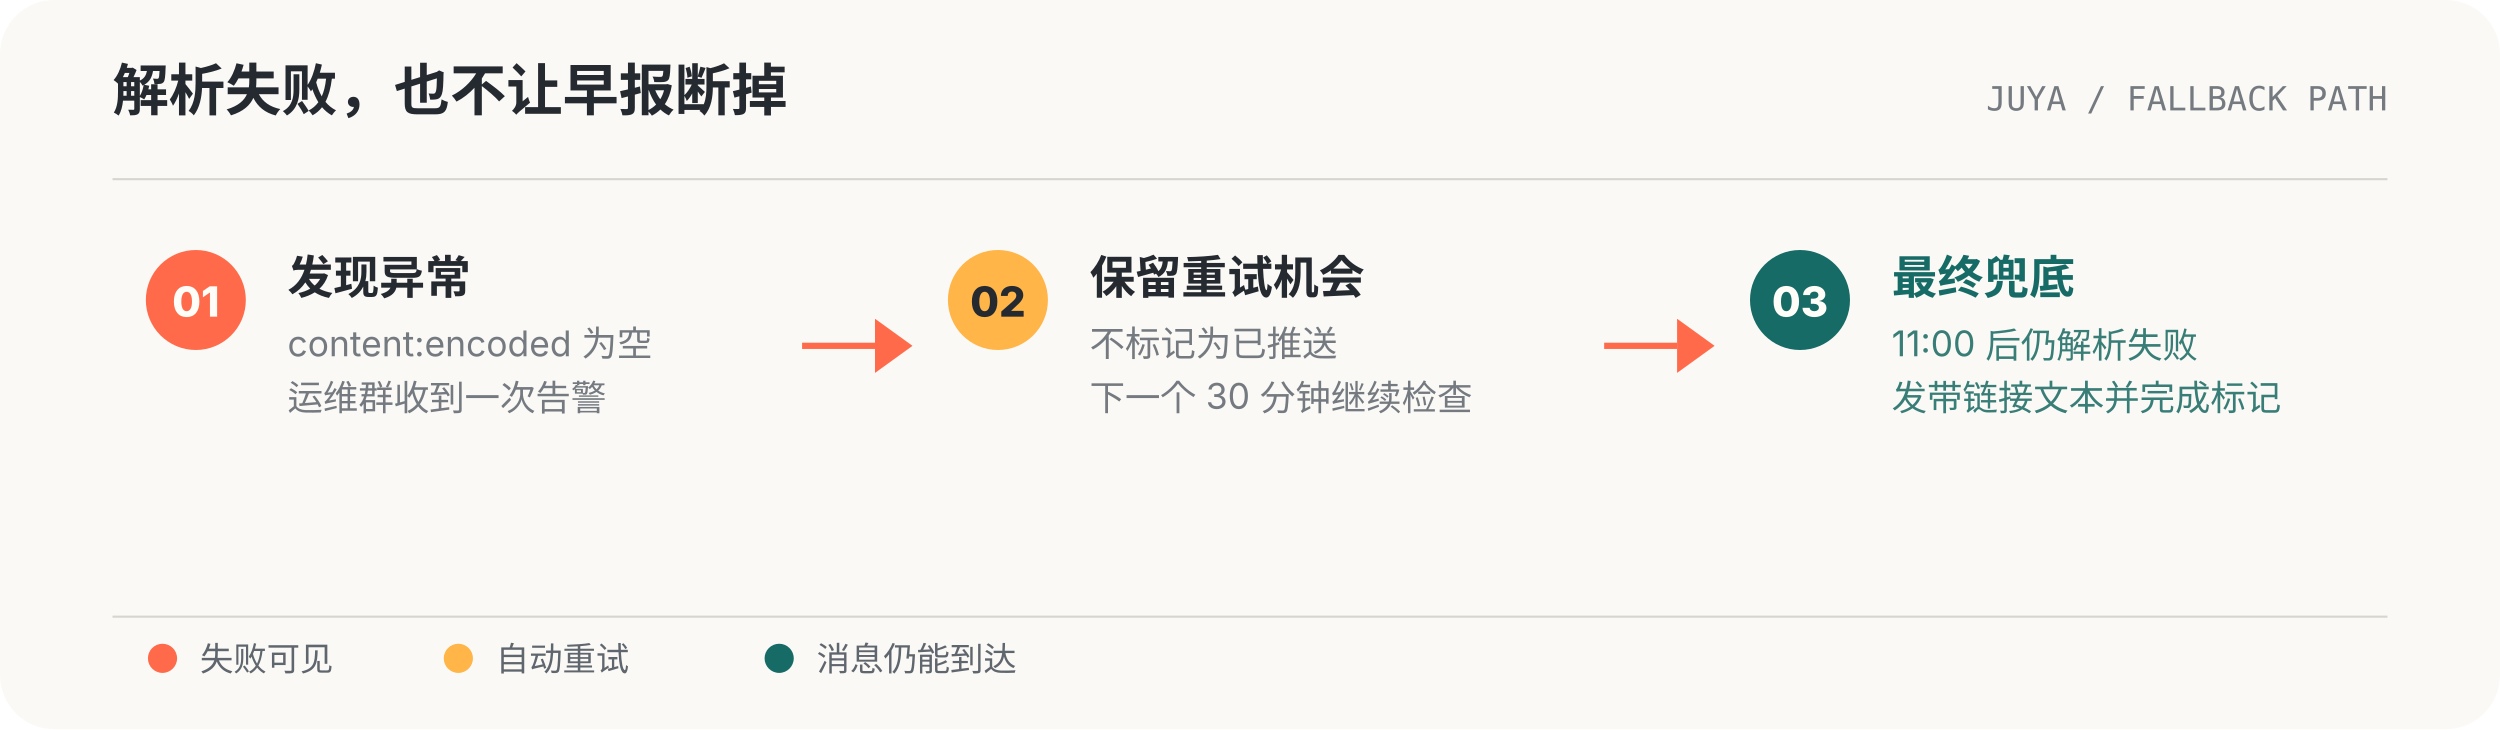
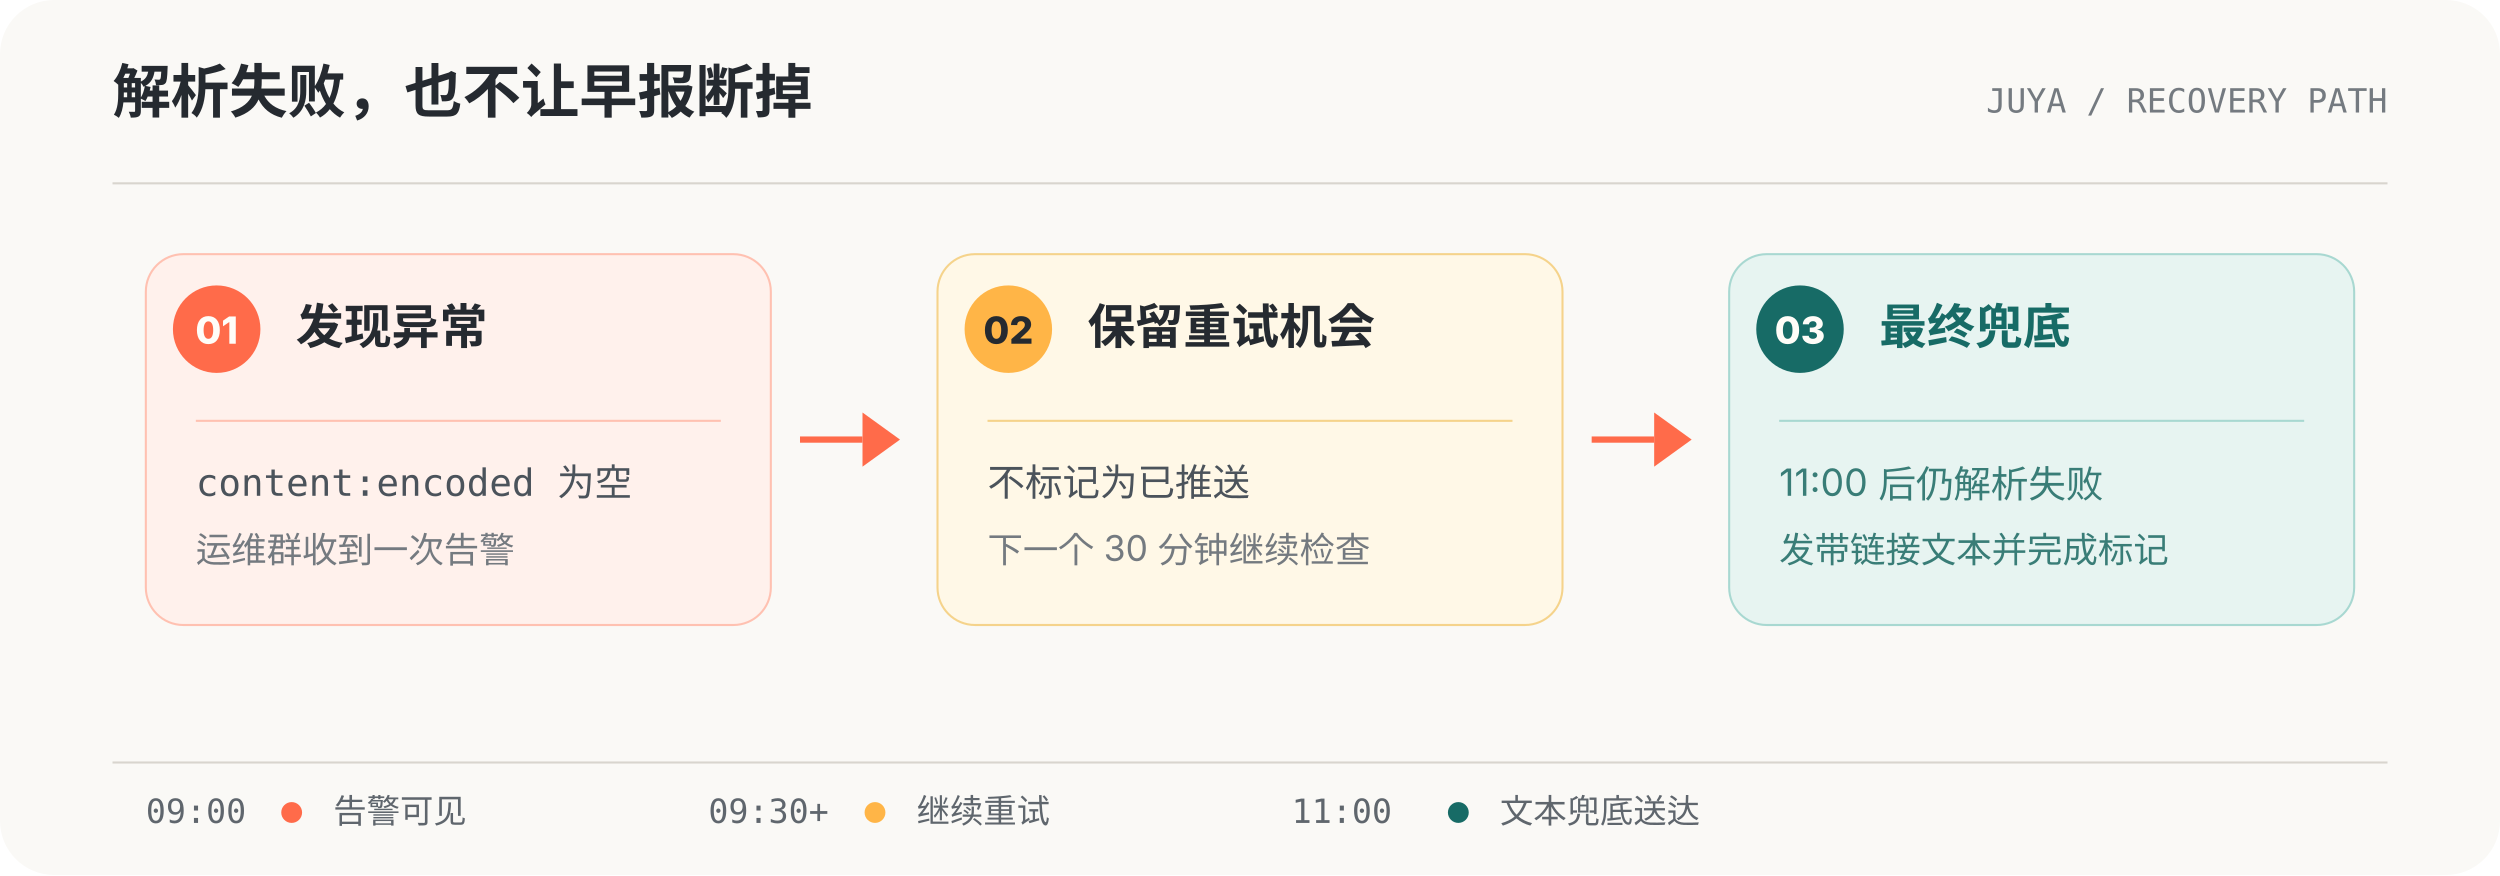
- <svg xmlns="http://www.w3.org/2000/svg" width="1200" height="350" viewBox="0 0 1200 350" role="img" aria-labelledby="title desc">
-   <rect width="1200" height="350" rx="26" fill="#faf9f6" />
-   <path d="M54 86H1146M54 296H1146" stroke="#d8d5ce" />
-   <text x="54" y="53" fill="#252a30" font-family="-apple-system,BlinkMacSystemFont,'Segoe UI','PingFang SC',sans-serif" font-size="27" font-weight="800">解析失败，也不让早报断掉</text>
-   <text x="1146" y="53" text-anchor="end" fill="#747a80" font-family="ui-monospace,SFMono-Regular,Menlo,monospace" font-size="16">JUYA / FALLBACK PATH</text>
+ <svg xmlns="http://www.w3.org/2000/svg" width="1200" height="420" viewBox="0 0 1200 420" role="img" aria-labelledby="title desc">
+   <rect width="1200" height="420" rx="26" fill="#faf9f6" />
+   <path d="M54 88H1146M54 366H1146" stroke="#d8d5ce" />
+   <text x="54" y="54" fill="#252a30" font-family="-apple-system,BlinkMacSystemFont,'Segoe UI','PingFang SC',sans-serif" font-size="28" font-weight="800">解析失败，也不让早报断掉</text>
+   <text x="1146" y="54" text-anchor="end" fill="#747a80" font-family="ui-monospace,SFMono-Regular,Menlo,monospace" font-size="16">JUYA / RECOVERY PATH</text>
  <g font-family="-apple-system,BlinkMacSystemFont,'Segoe UI','PingFang SC',sans-serif">
-     <g transform="translate(70 120)">
-       <circle cx="24" cy="24" r="24" fill="#ff6b4a" />
-       <text x="24" y="32" text-anchor="middle" fill="#fffdf8" font-size="20" font-weight="800">01</text>
-       <text x="68" y="21" fill="#252a30" font-size="22" font-weight="800">发现异常</text>
-       <text x="68" y="51" fill="#747a80" font-size="17">content:encoded 为空</text>
-       <text x="68" y="77" fill="#747a80" font-size="17">运维群收到一次告警</text>
+     <g transform="translate(70 122)">
+       <rect width="300" height="178" rx="18" fill="#fff1ec" stroke="#ffc1b1" />
+       <circle cx="34" cy="36" r="21" fill="#ff6b4a" />
+       <text x="34" y="43" text-anchor="middle" fill="#fffdf8" font-size="18" font-weight="800">01</text>
+       <text x="72" y="43" fill="#252a30" font-size="23" font-weight="800">发现异常</text>
+       <path d="M24 80H276" stroke="#ffc1b1" />
+       <text x="24" y="116" fill="#4b535b" font-family="ui-monospace,SFMono-Regular,Menlo,monospace" font-size="18">content:encoded 为空</text>
+       <text x="24" y="148" fill="#747a80" font-size="17">运维群收到一次告警</text>
    </g>
-     <g transform="translate(455 120)">
-       <circle cx="24" cy="24" r="24" fill="#ffb547" />
-       <text x="24" y="32" text-anchor="middle" fill="#252a30" font-size="20" font-weight="800">02</text>
-       <text x="68" y="21" fill="#252a30" font-size="22" font-weight="800">保留重试机会</text>
-       <text x="68" y="51" fill="#747a80" font-size="17">不标记为已推送</text>
-       <text x="68" y="77" fill="#747a80" font-size="17">下一个 30 分钟继续检查</text>
+     <g transform="translate(450 122)">
+       <rect width="300" height="178" rx="18" fill="#fff8e7" stroke="#f5d38b" />
+       <circle cx="34" cy="36" r="21" fill="#ffb547" />
+       <text x="34" y="43" text-anchor="middle" fill="#252a30" font-size="18" font-weight="800">02</text>
+       <text x="72" y="43" fill="#252a30" font-size="23" font-weight="800">保留重试机会</text>
+       <path d="M24 80H276" stroke="#f5d38b" />
+       <text x="24" y="116" fill="#4b535b" font-size="18">不标记为已推送</text>
+       <text x="24" y="148" fill="#747a80" font-size="17">下一个 30 分钟继续检查</text>
    </g>
-     <g transform="translate(840 120)">
-       <circle cx="24" cy="24" r="24" fill="#176b66" />
-       <text x="24" y="32" text-anchor="middle" fill="#fffdf8" font-size="20" font-weight="800">03</text>
-       <text x="68" y="21" fill="#176b66" font-size="22" font-weight="800">最终兜底</text>
-       <text x="68" y="51" fill="#397d77" font-size="17">11:00 后仍解析失败</text>
-       <text x="68" y="77" fill="#397d77" font-size="17">发带链接文本并完成标记</text>
+     <g transform="translate(830 122)">
+       <rect width="300" height="178" rx="18" fill="#e7f4f1" stroke="#a8d8d1" />
+       <circle cx="34" cy="36" r="21" fill="#176b66" />
+       <text x="34" y="43" text-anchor="middle" fill="#fffdf8" font-size="18" font-weight="800">03</text>
+       <text x="72" y="43" fill="#176b66" font-size="23" font-weight="800">最终兜底</text>
+       <path d="M24 80H276" stroke="#a8d8d1" />
+       <text x="24" y="116" fill="#397d77" font-size="18">11:00 后仍解析失败</text>
+       <text x="24" y="148" fill="#397d77" font-size="17">发带链接文本并完成标记</text>
    </g>
  </g>
-   <path d="M385 166H420M770 166H805" stroke="#ff6b4a" stroke-width="3" />
-   <path d="M420 153L438 166L420 179Z" fill="#ff6b4a" />
-   <path d="M805 153L823 166L805 179Z" fill="#ff6b4a" />
-   <g transform="translate(70 316)" font-family="ui-monospace,SFMono-Regular,Menlo,monospace" font-size="16">
-     <circle cx="8" cy="0" r="7" fill="#ff6b4a" />
-     <text x="26" y="6" fill="#5f666d">失败可见</text>
-     <circle cx="150" cy="0" r="7" fill="#ffb547" />
-     <text x="168" y="6" fill="#5f666d">自动重试</text>
-     <circle cx="304" cy="0" r="7" fill="#176b66" />
-     <text x="322" y="6" fill="#5f666d">消息仍能到达</text>
+   <g fill="#ff6b4a">
+     <path d="M384 211H414" stroke="#ff6b4a" stroke-width="3" />
+     <path d="M414 198L432 211L414 224Z" />
+     <path d="M764 211H794" stroke="#ff6b4a" stroke-width="3" />
+     <path d="M794 198L812 211L794 224Z" />
+   </g>
+   <g transform="translate(70 395)" font-family="ui-monospace,SFMono-Regular,Menlo,monospace" font-size="16">
+     <text x="0" y="0" fill="#5f666d">09:00</text>
+     <circle cx="70" cy="-5" r="5" fill="#ff6b4a" />
+     <text x="90" y="0" fill="#5f666d">告警可见</text>
+     <text x="270" y="0" fill="#5f666d">09:30+</text>
+     <circle cx="350" cy="-5" r="5" fill="#ffb547" />
+     <text x="370" y="0" fill="#5f666d">继续重试</text>
+     <text x="550" y="0" fill="#5f666d">11:00</text>
+     <circle cx="630" cy="-5" r="5" fill="#176b66" />
+     <text x="650" y="0" fill="#5f666d">文本兜底送达</text>
  </g>
</svg>
